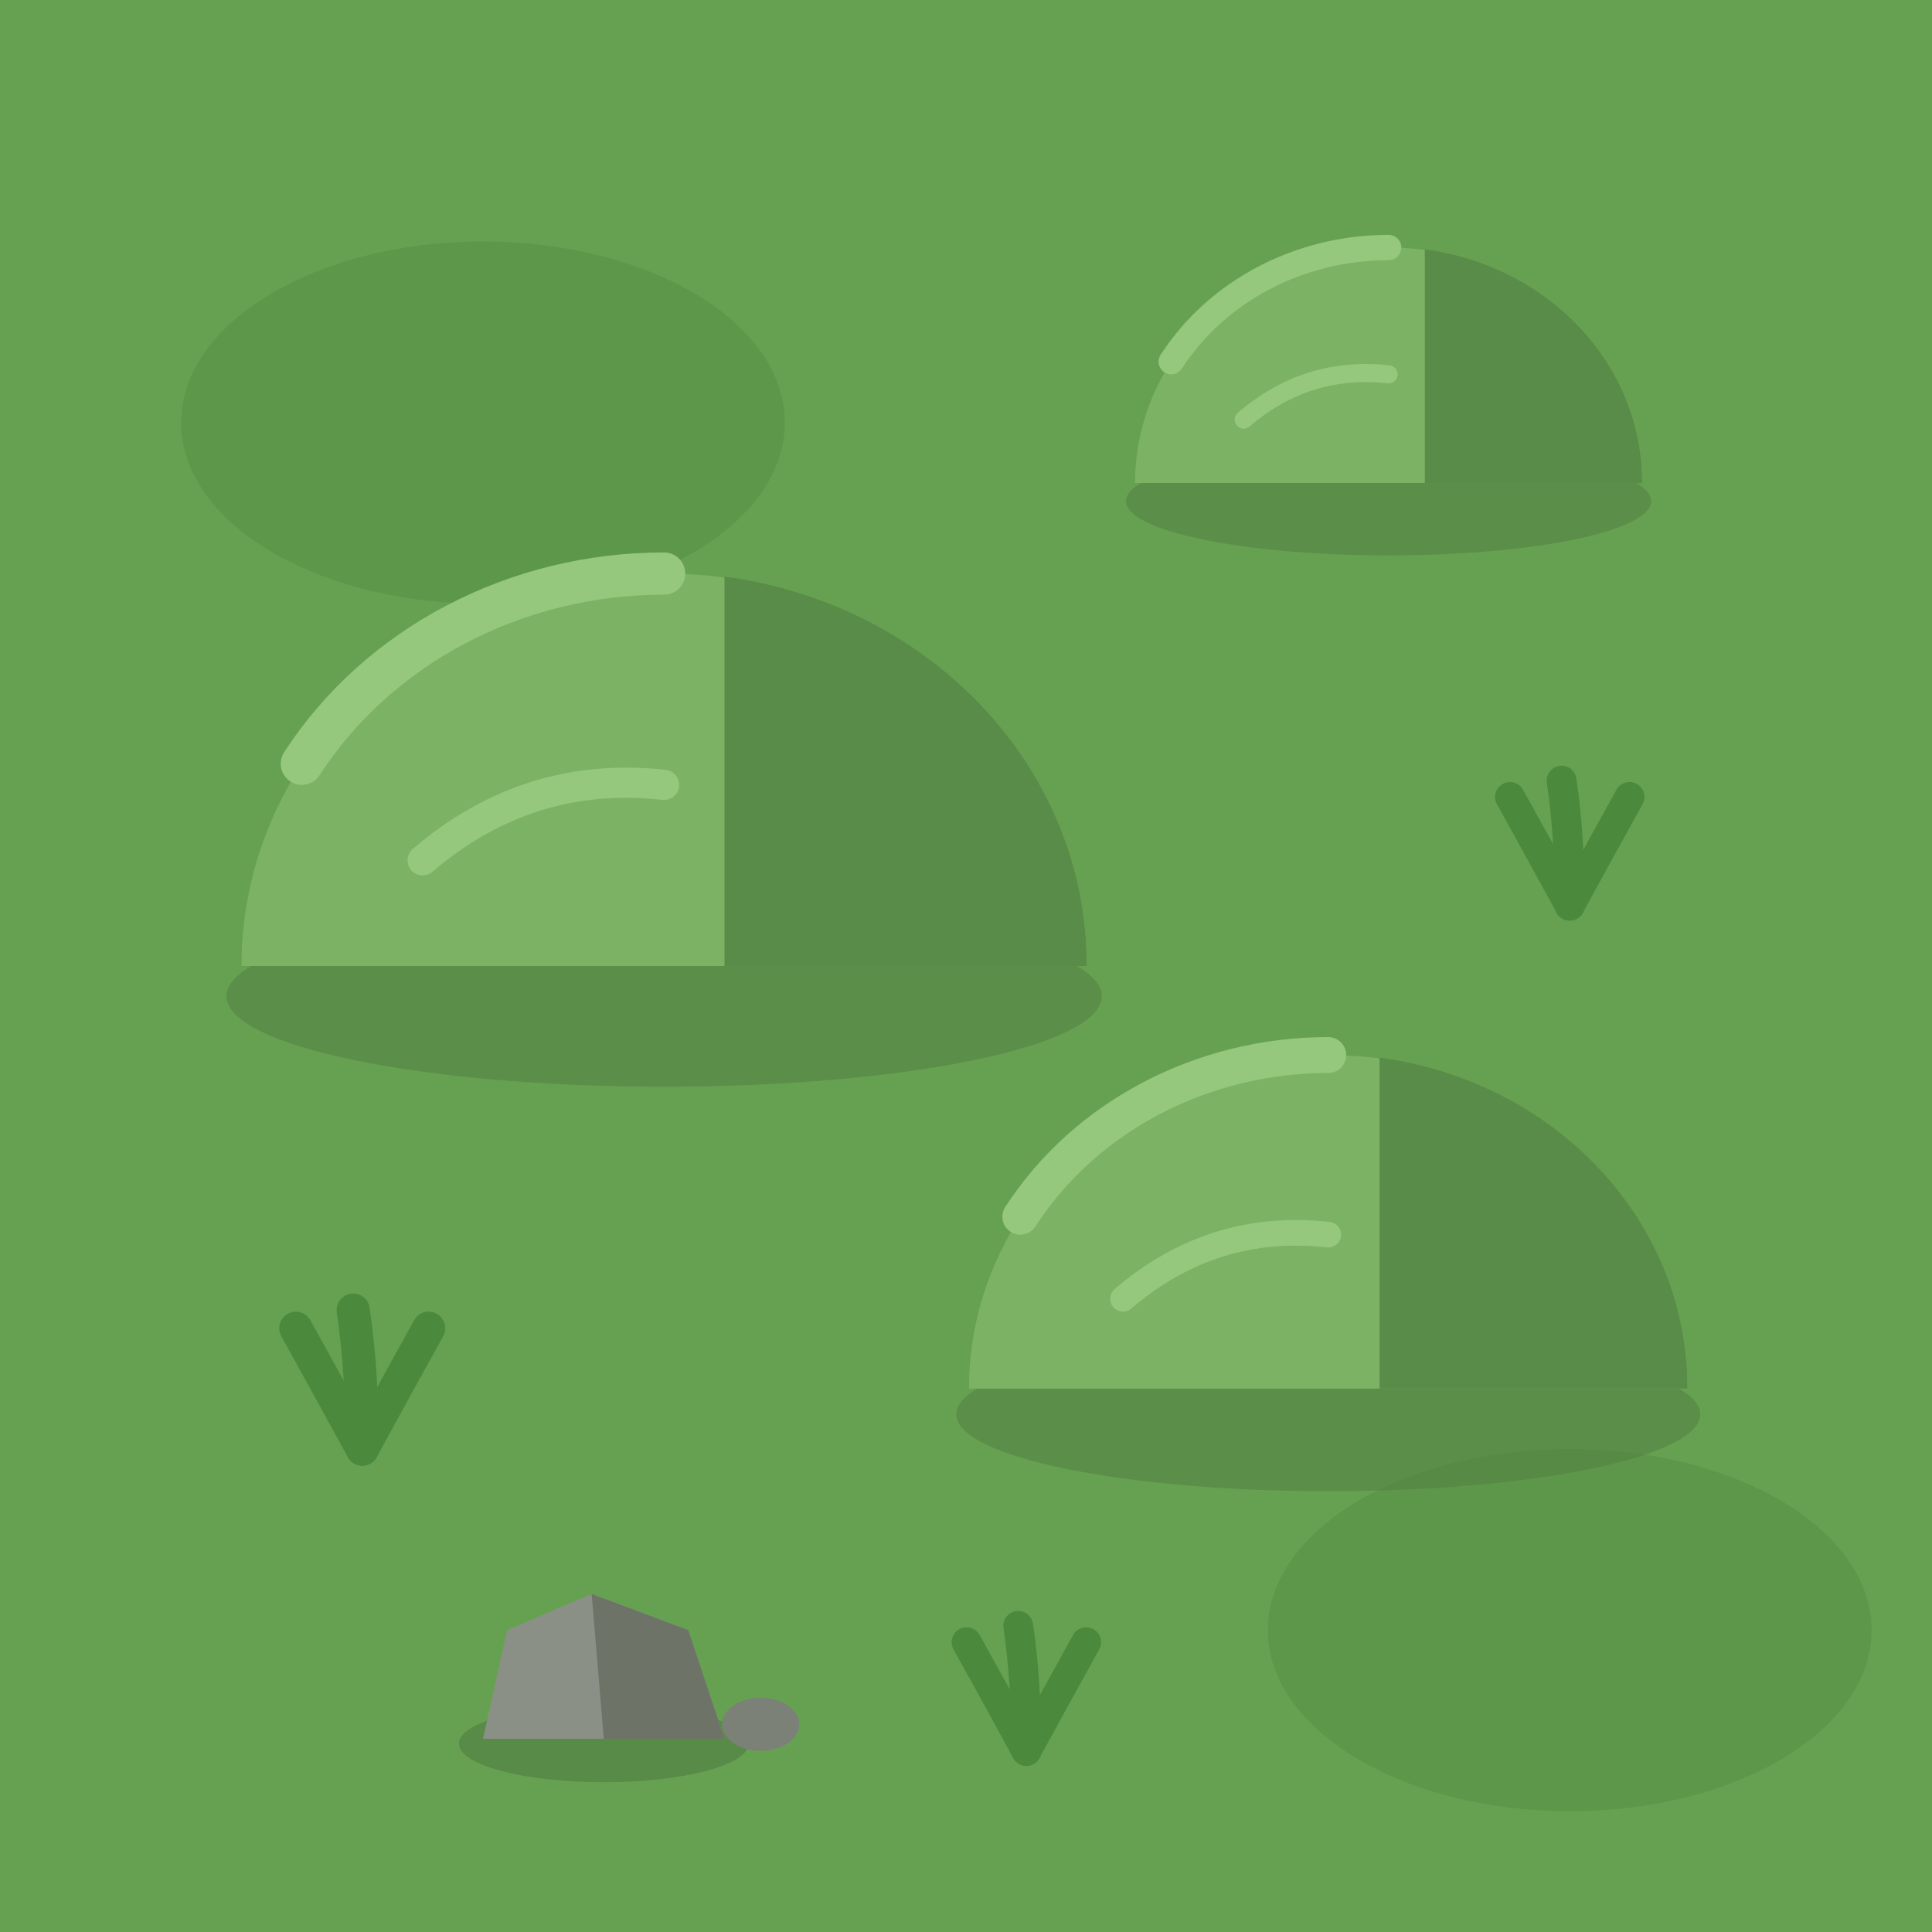
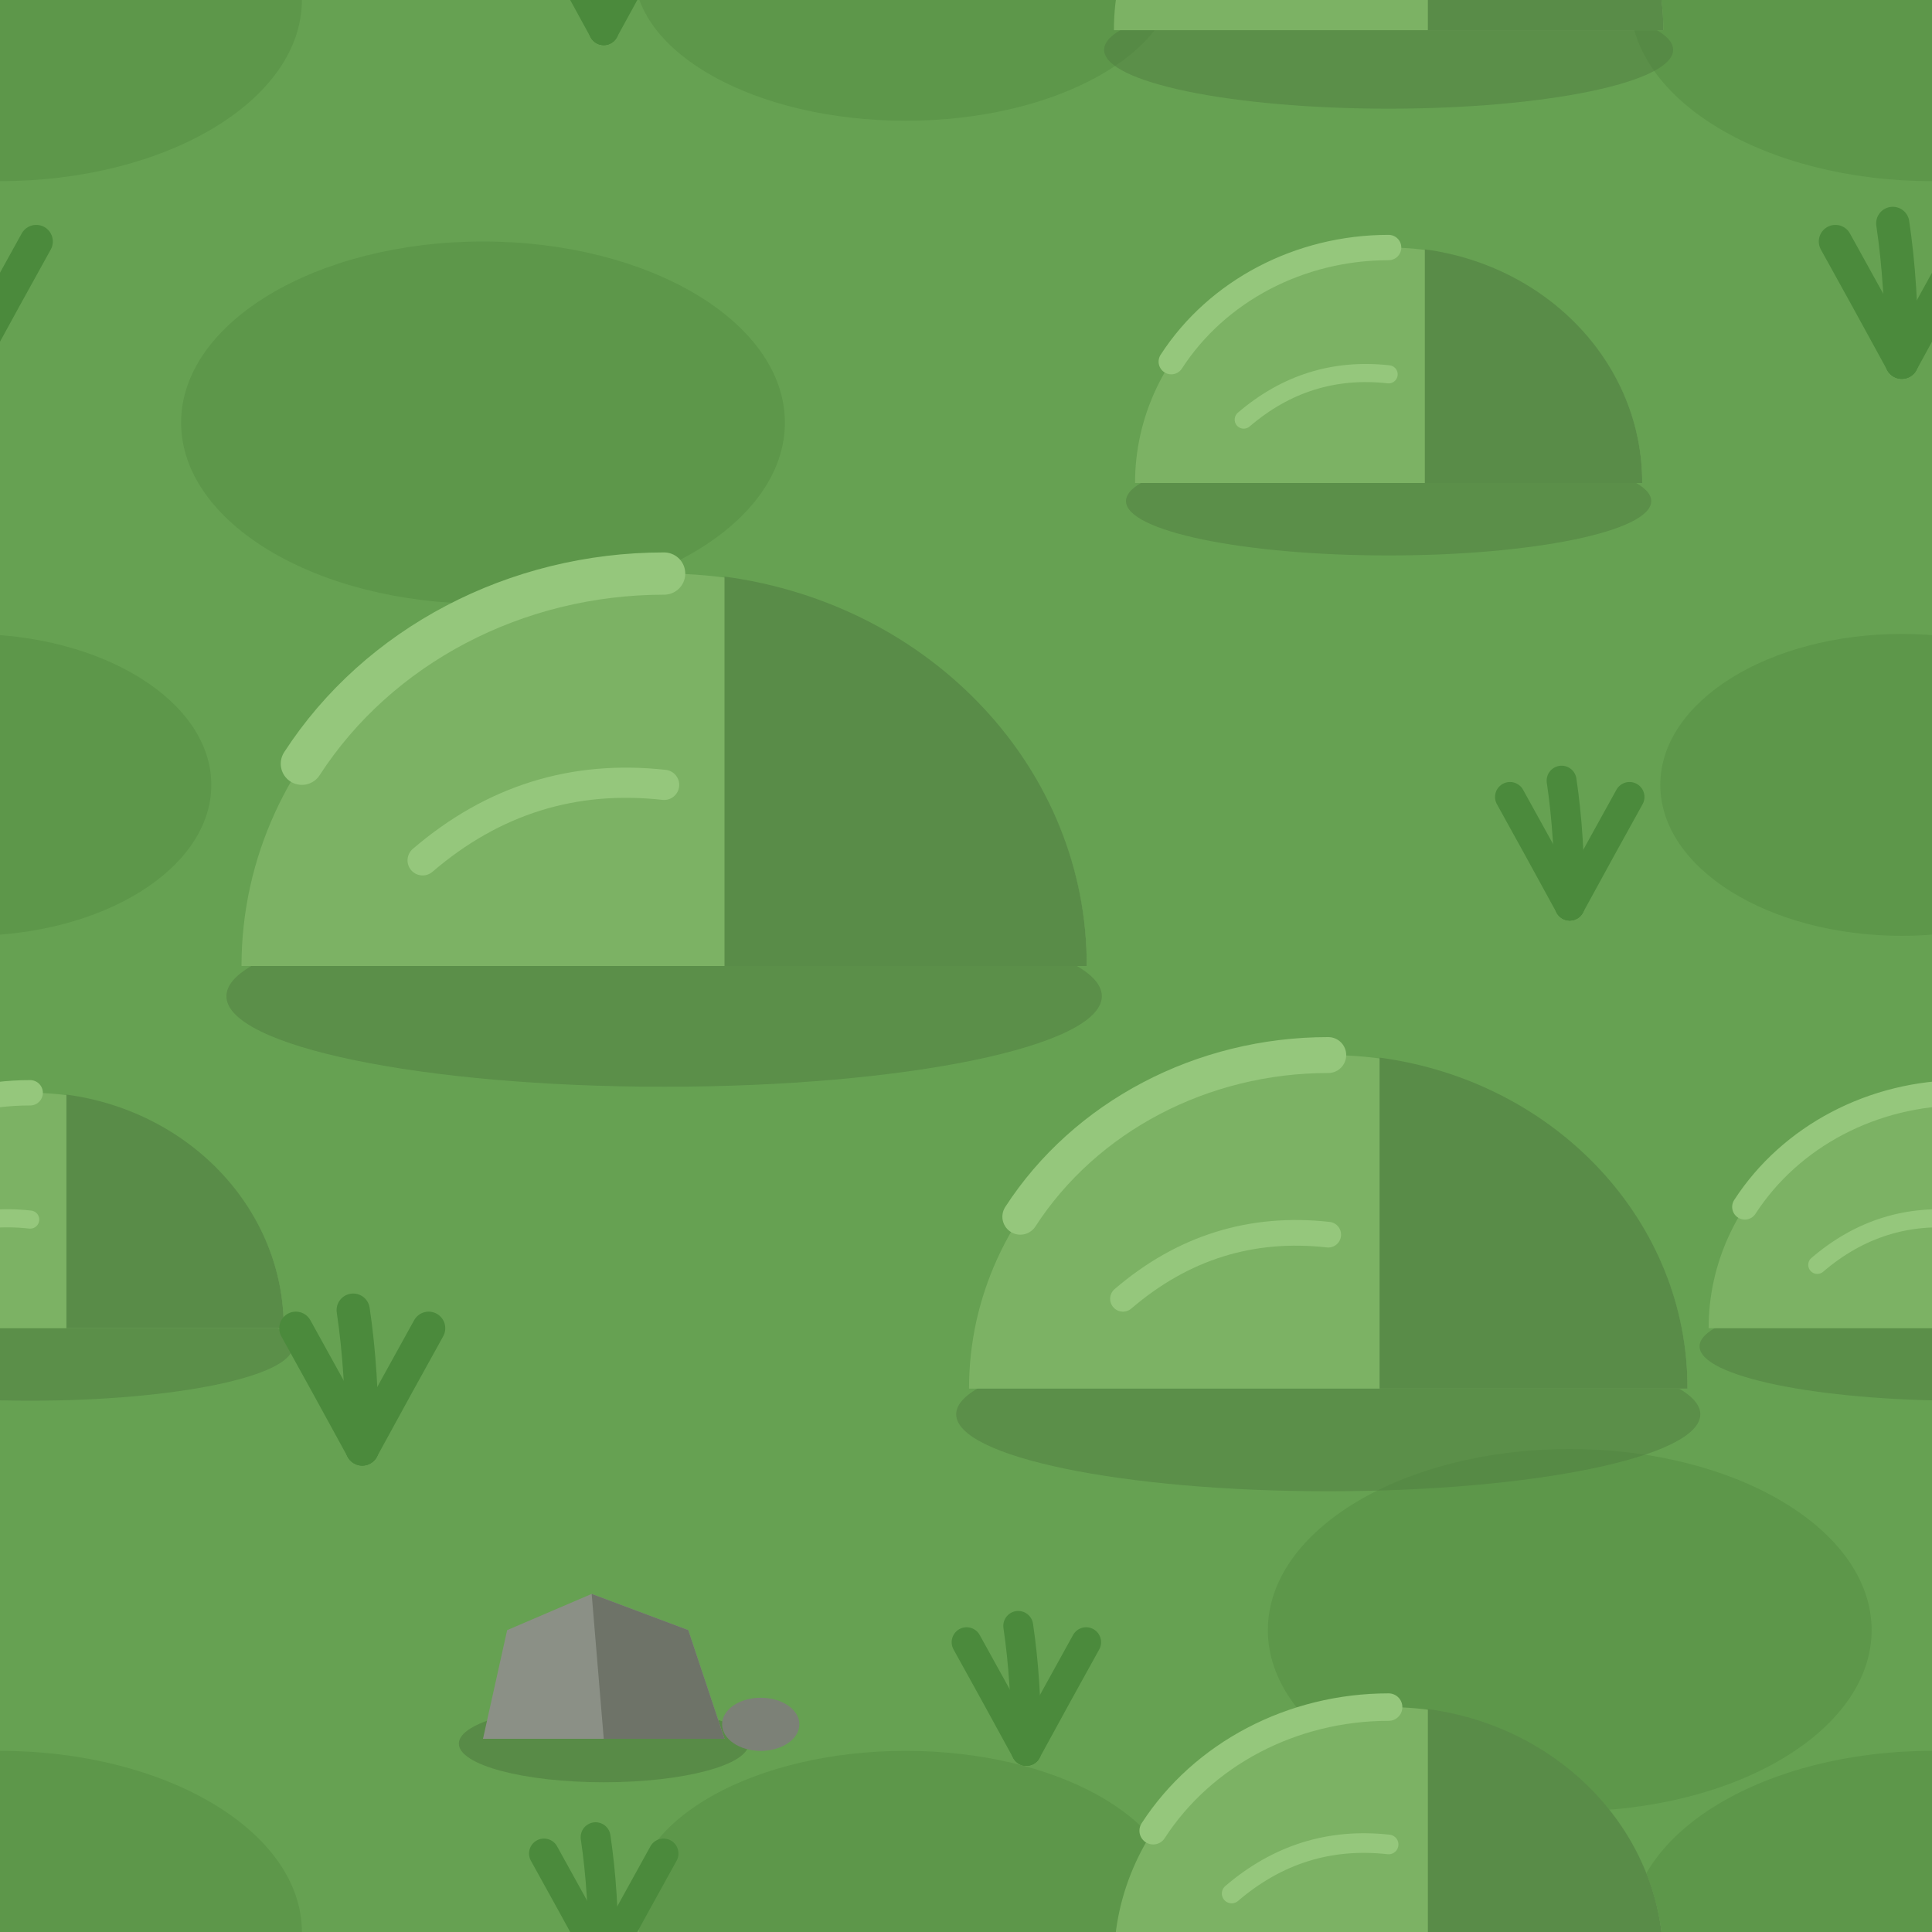
<svg xmlns="http://www.w3.org/2000/svg" viewBox="0 0 64 64">
  <defs>
    <g id="hl">
      <ellipse cx="0" cy="1" rx="14.5" ry="3" fill="#4f7d3f" opacity="0.5" />
      <path d="M-14 0 A14 13 0 0 1 14 0 Z" fill="#7cb264" />
      <path d="M2 -12.9 A14 13 0 0 1 14 0 L2 0 Z" fill="#598c48" />
      <path d="M-12 -6.7 A14 13 0 0 1 0 -13" stroke="#95c77c" stroke-width="1.4" fill="none" stroke-linecap="round" />
      <path d="M-8 -3.5 Q-4.5 -6.5 0 -6" stroke="#95c77c" stroke-width="1" fill="none" stroke-linecap="round" />
    </g>
    <g id="t" fill="none" stroke-linecap="round" stroke="#4b8a3c" stroke-width="1.1">
      <path d="M0 0 Q-1.2 -2.2 -2.2 -4" />
      <path d="M0 0 Q0 -2.6 -0.3 -4.6" />
      <path d="M0 0 Q1.2 -2.2 2.2 -4" />
    </g>
    <g id="bd">
      <ellipse cx="0" cy="2.2" rx="6" ry="1.6" fill="#4f7d3f" opacity="0.6" />
      <path d="M-5 2 L-4 -2.5 L-0.5 -4 L3.5 -2.5 L5 2 Z" fill="#8b9086" />
      <path d="M-0.5 -4 L3.5 -2.5 L5 2 L0 2 Z" fill="#6e7368" />
      <ellipse cx="6.5" cy="1.4" rx="1.6" ry="1.1" fill="#7c8177" />
    </g>
  </defs>
  <rect width="64" height="64" fill="#66a152" />
  <g fill="#5d974a">
    <ellipse cx="16" cy="14" rx="10" ry="6" />
    <ellipse cx="52" cy="54" rx="10" ry="6" />
  </g>
+   <g>
+     <ellipse cx="0" cy="0" rx="10" ry="6" fill="#5d974a" />
+     <ellipse cx="64" cy="0" rx="10" ry="6" fill="#5d974a" />
+     <ellipse cx="0" cy="64" rx="10" ry="6" fill="#5d974a" />
+     <ellipse cx="64" cy="64" rx="10" ry="6" fill="#5d974a" />
+     <ellipse cx="-1" cy="26" rx="8" ry="5" fill="#5d974a" />
+     <ellipse cx="63" cy="26" rx="8" ry="5" fill="#5d974a" />
+     <ellipse cx="30" cy="-1" rx="9" ry="5" fill="#5d974a" />
+     <ellipse cx="30" cy="63" rx="9" ry="5" fill="#5d974a" />
+     <use href="#hl" transform="translate(1 44) scale(0.6)" />
+     <use href="#hl" transform="translate(65 44) scale(0.6)" />
+     <use href="#hl" transform="translate(46 1) scale(0.65)" />
+     <use href="#hl" transform="translate(46 65) scale(0.65)" />
+     <use href="#t" transform="translate(20 1) scale(0.9)" />
+     <use href="#t" transform="translate(20 65) scale(0.9)" />
+     <use href="#t" transform="translate(-1 12)" />
+     <use href="#t" transform="translate(63 12)" />
+   </g>
  <use href="#hl" transform="translate(46 16) scale(0.6)" />
  <use href="#hl" transform="translate(22 32)" />
  <use href="#t" transform="translate(52 30) scale(0.9)" />
  <use href="#hl" transform="translate(44 46) scale(0.85)" />
  <use href="#t" transform="translate(12 48)" />
  <use href="#bd" transform="translate(20 56) scale(0.8)" />
  <use href="#t" transform="translate(34 58) scale(0.9)" />
</svg>
